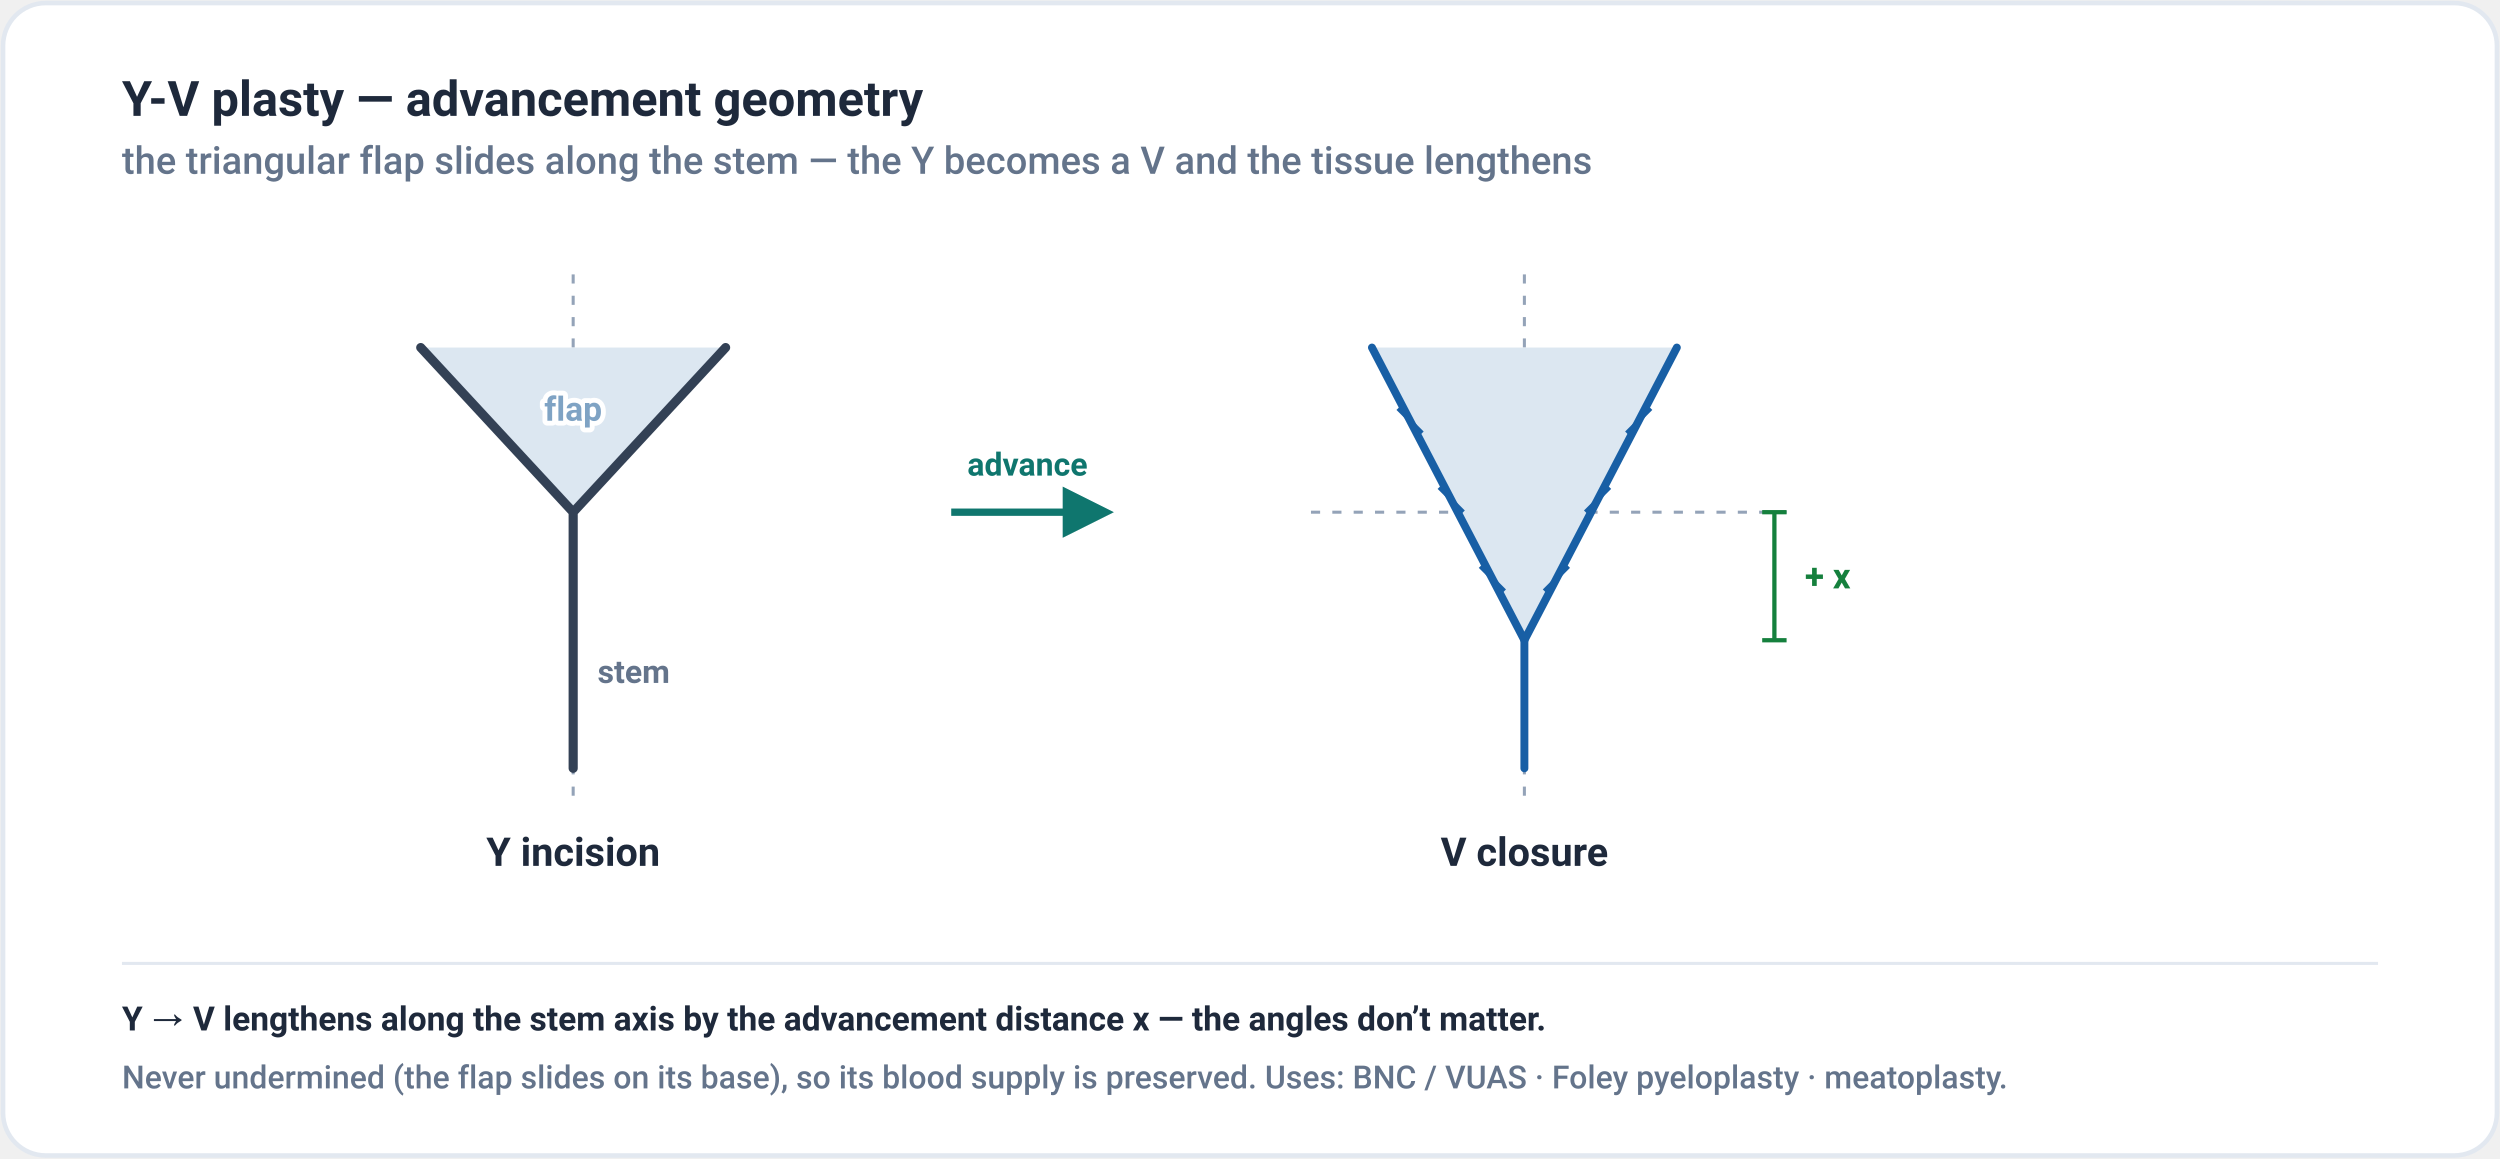
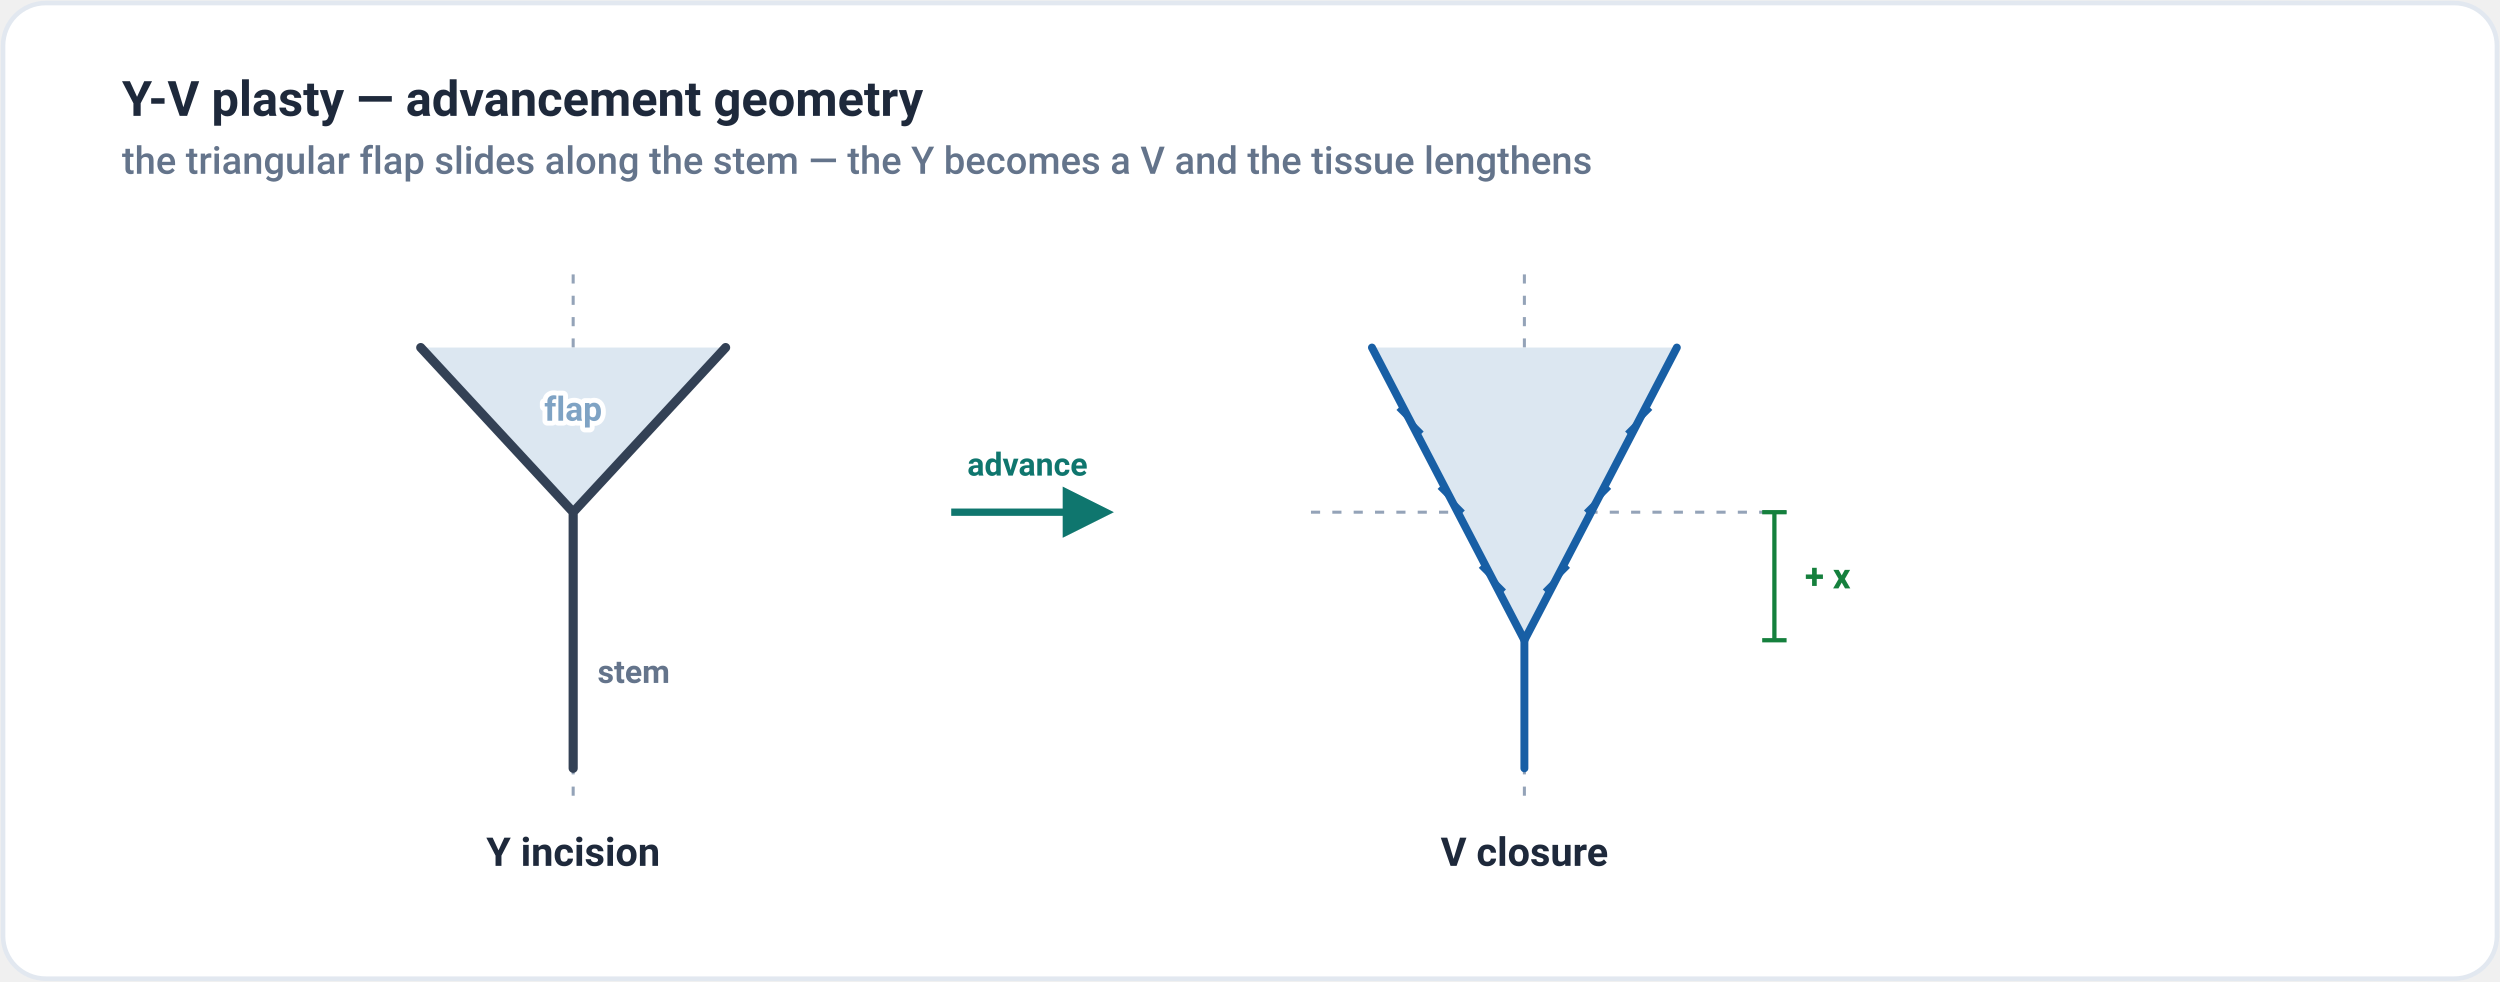
- <svg xmlns="http://www.w3.org/2000/svg" viewBox="0 0 820 380" width="820" height="380" role="img" aria-label="Y-V plasty geometry: a Y-shaped incision with a triangular flap (panel A) whose flap advances distally along the stem so the wound closes as a V and the tissue lengthens by the advancement distance x (panel B), with a key noting it lengthens without undermining and is used for bladder-neck contracture, VUAS, Foley pyeloplasty, and meatoplasty.">
+ <svg xmlns="http://www.w3.org/2000/svg" viewBox="0 0 820 322" width="820" height="322" role="img" aria-label="Y-V plasty geometry: a Y-shaped incision with a triangular flap (panel A) whose flap advances distally along the stem so the wound closes as a V and the tissue lengthens by the advancement distance x (panel B), with a key noting it lengthens without undermining and is used for bladder-neck contracture, VUAS, Foley pyeloplasty, and meatoplasty.">
  <defs>
    <marker id="ar" viewBox="0 0 10 10" refX="8" refY="5" markerWidth="7" markerHeight="7" orient="auto-start-reverse">
      <path d="M0,0 L10,5 L0,10 z" fill="#0F766E" />
    </marker>
  </defs>
-   <rect x="1" y="1" width="818" height="378" rx="14" fill="#FFFFFF" stroke="#E2E8F0" stroke-width="1.5" />
+   <rect x="1" y="1" width="818" height="320" rx="14" fill="#FFFFFF" stroke="#E2E8F0" stroke-width="1.5" />
  <text x="40" y="38" text-anchor="start" font-family="-apple-system, 'Segoe UI', Roboto, Helvetica, Arial, sans-serif" font-size="16" font-weight="700" fill="#1E293B">Y-V plasty — advancement geometry</text>
  <text x="40" y="57" text-anchor="start" font-family="-apple-system, 'Segoe UI', Roboto, Helvetica, Arial, sans-serif" font-size="12.5" font-weight="500" fill="#64748B">the triangular flap slides along the stem — the Y becomes a V and the tissue lengthens</text>
  <line x1="188" y1="90" x2="188" y2="264" stroke="#94A3B8" stroke-width="1" stroke-dasharray="3 4" />
  <polygon points="138,114 238,114 188,168" fill="#DCE7F1" stroke="none" />
  <path d="M 138 114 L 188 168 L 238 114 M 188 168 L 188 252" fill="none" stroke="#334155" stroke-width="3" stroke-linecap="round" stroke-linejoin="round" />
  <text x="188" y="138" text-anchor="middle" font-family="-apple-system, 'Segoe UI', Roboto, Helvetica, Arial, sans-serif" font-size="11" font-weight="700" fill="#7FA3C4" paint-order="stroke" stroke="#FFFFFF" stroke-width="3.2" stroke-linejoin="round">flap</text>
  <text x="196" y="224" text-anchor="start" font-family="-apple-system, 'Segoe UI', Roboto, Helvetica, Arial, sans-serif" font-size="10.5" font-weight="600" fill="#64748B" paint-order="stroke" stroke="#FFFFFF" stroke-width="3.2" stroke-linejoin="round">stem</text>
  <text x="188" y="284" text-anchor="middle" font-family="-apple-system, 'Segoe UI', Roboto, Helvetica, Arial, sans-serif" font-size="13" font-weight="700" fill="#1E293B">Y incision</text>
  <line x1="312" y1="168" x2="362" y2="168" stroke="#0F766E" stroke-width="2.4" marker-end="url(#ar)" />
  <text x="337" y="156" text-anchor="middle" font-family="-apple-system, 'Segoe UI', Roboto, Helvetica, Arial, sans-serif" font-size="10.5" font-weight="600" fill="#0F766E">advance</text>
  <line x1="430" y1="168" x2="586" y2="168" stroke="#94A3B8" stroke-width="1" stroke-dasharray="3 4" />
  <line x1="500" y1="90" x2="500" y2="264" stroke="#94A3B8" stroke-width="1" stroke-dasharray="3 4" />
  <polygon points="450,114 550,114 500,210" fill="#DCE7F1" stroke="none" />
  <path d="M 450 114 L 500 210 L 550 114" fill="none" stroke="#185FA5" stroke-width="2.6" stroke-linecap="round" stroke-linejoin="round" />
  <path d="M 500 210 L 500 252" fill="none" stroke="#185FA5" stroke-width="2.6" stroke-linecap="round" />
  <line x1="458.5" y1="134" x2="466.5" y2="142" stroke="#185FA5" stroke-width="1.3" />
  <line x1="541.5" y1="134" x2="533.5" y2="142" stroke="#185FA5" stroke-width="1.3" />
  <line x1="472" y1="159.9" x2="480" y2="167.9" stroke="#185FA5" stroke-width="1.3" />
  <line x1="528" y1="159.9" x2="520" y2="167.9" stroke="#185FA5" stroke-width="1.3" />
  <line x1="485.5" y1="185.8" x2="493.5" y2="193.8" stroke="#185FA5" stroke-width="1.3" />
  <line x1="514.5" y1="185.8" x2="506.5" y2="193.8" stroke="#185FA5" stroke-width="1.3" />
  <path d="M 578 168 L 586 168 M 582 168 L 582 210 M 578 210 L 586 210" fill="none" stroke="#15803D" stroke-width="1.4" />
  <text x="592" y="193" text-anchor="start" font-family="-apple-system, 'Segoe UI', Roboto, Helvetica, Arial, sans-serif" font-size="11.5" font-weight="700" fill="#15803D" paint-order="stroke" stroke="#FFFFFF" stroke-width="3.2" stroke-linejoin="round">+ x</text>
  <text x="500" y="284" text-anchor="middle" font-family="-apple-system, 'Segoe UI', Roboto, Helvetica, Arial, sans-serif" font-size="13" font-weight="700" fill="#1E293B">V closure</text>
-   <line x1="40" y1="316" x2="780" y2="316" stroke="#E2E8F0" stroke-width="1" />
-   <text x="40" y="338" text-anchor="start" font-family="-apple-system, 'Segoe UI', Roboto, Helvetica, Arial, sans-serif" font-size="11" font-weight="600" fill="#1E293B">Y → V lengthens along the stem axis by the advancement distance x — the angles don’t matter.</text>
-   <text x="40" y="357" text-anchor="start" font-family="-apple-system, 'Segoe UI', Roboto, Helvetica, Arial, sans-serif" font-size="10.5" font-weight="500" fill="#64748B">Never undermined (the flap slides on its base), so its blood supply is preserved.   Uses: BNC / VUAS · Foley pyeloplasty · meatoplasty.</text>
</svg>
